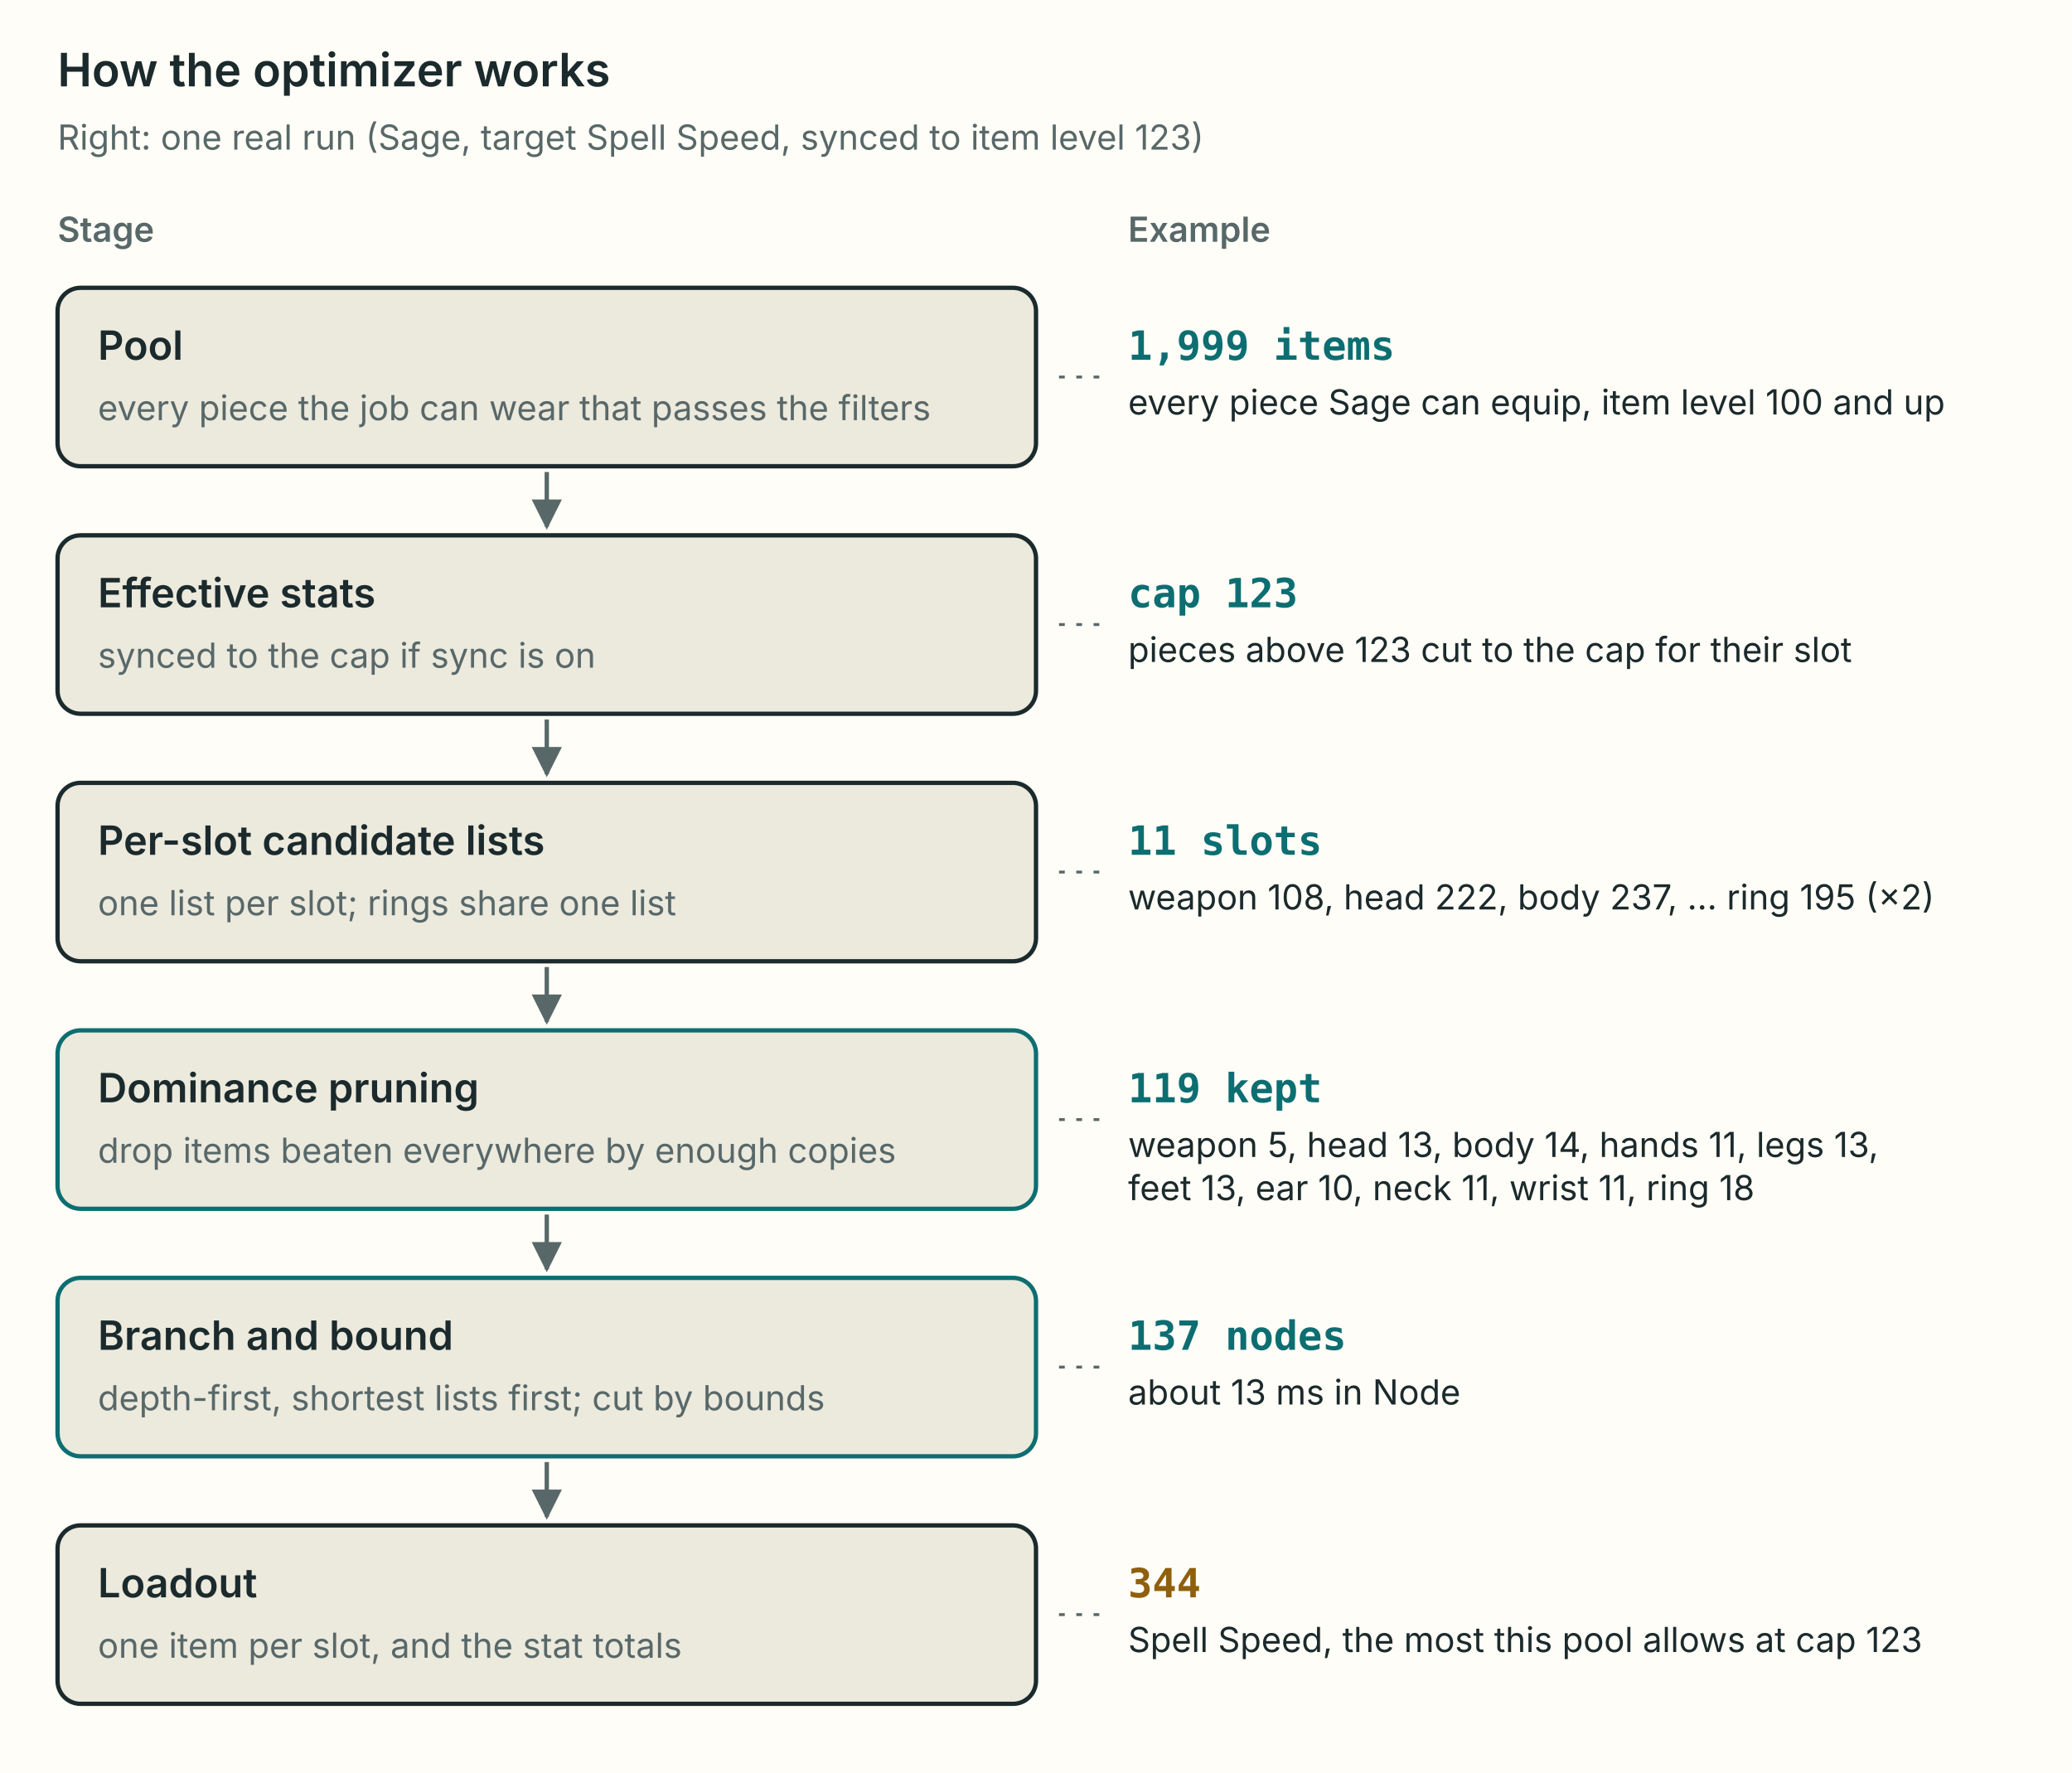
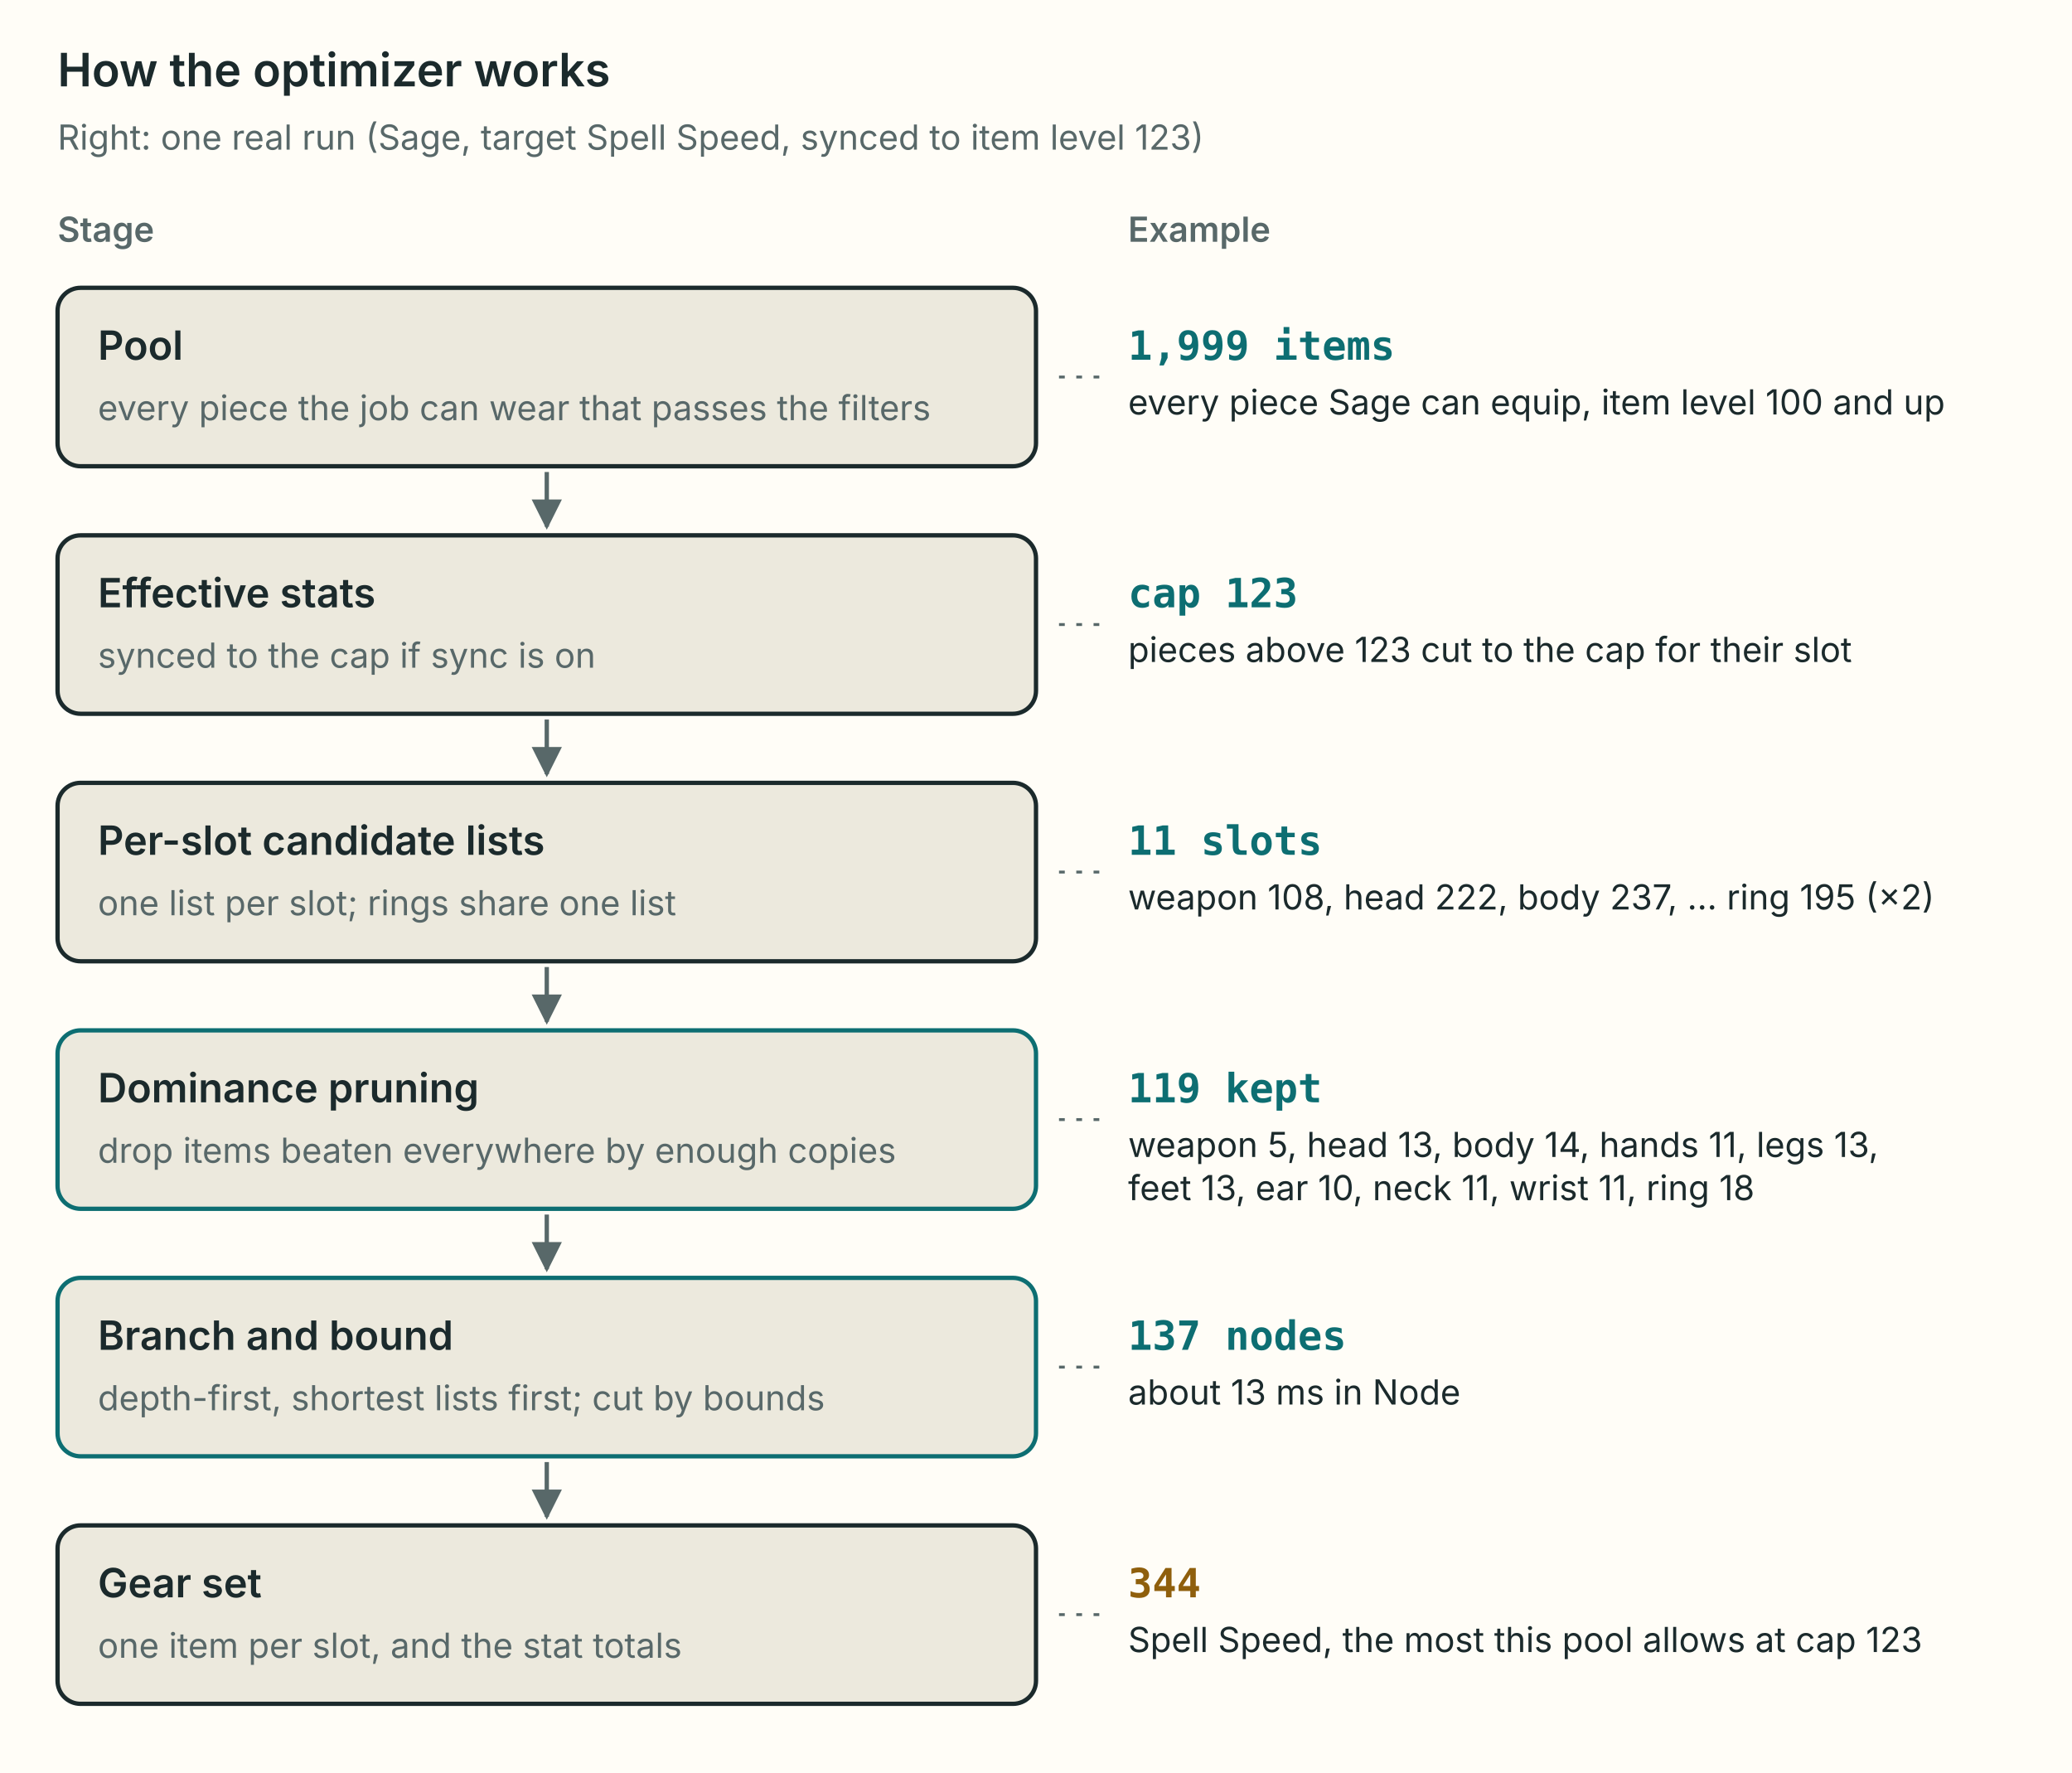
- <svg xmlns="http://www.w3.org/2000/svg" viewBox="0 0 720 616" role="img" aria-label="Optimizer pipeline: pool, effective stats, per-slot candidate lists, dominance pruning, branch and bound, loadout, with numbers for a 1,999-item Sage pool synced to item level 123">
+ <svg xmlns="http://www.w3.org/2000/svg" viewBox="0 0 720 616" role="img" aria-label="Optimizer pipeline: pool, effective stats, per-slot candidate lists, dominance pruning, branch and bound, gear set, with numbers for a 1,999-item Sage pool synced to item level 123">
  <style>
  .bg { fill: #fffdf7; }
  .box { fill: #ece9dd; stroke: #1b2a2c; stroke-width: 1.5; }
  .box-good { fill: #ece9dd; stroke: #25773a; stroke-width: 1.5; }
  .box-bad { fill: #ece9dd; stroke: #b0402c; stroke-width: 1.5; stroke-dasharray: 5 4; }
  .box-accent { fill: #ece9dd; stroke: #0d6e72; stroke-width: 1.5; }
  .fg { fill: #1b2a2c; }
  .muted { fill: #586869; }
  .accent { fill: #0d6e72; }
  .gold { fill: #8f5f0c; }
  .bad { fill: #b0402c; }
  .good { fill: #25773a; }
  .s-fg { stroke: #1b2a2c; }
  .s-muted { stroke: #586869; }
  .s-accent { stroke: #0d6e72; }
  .s-bad { stroke: #b0402c; }
  .s-good { stroke: #25773a; }
  text { font-family: system-ui, -apple-system, "Segoe UI", sans-serif; font-size: 14px; }
  .num { font-family: ui-monospace, Consolas, monospace; }
  .small { font-size: 12px; }
  .title { font-size: 16px; font-weight: 600; }
  .b { font-weight: 600; }
  @media (prefers-color-scheme: dark) {
    .bg { fill: #142023; }
    .box { fill: #1b2b2e; stroke: #e5eeed; }
    .box-good { fill: #1b2b2e; stroke: #6cc788; }
    .box-bad { fill: #1b2b2e; stroke: #f08a74; }
    .box-accent { fill: #1b2b2e; stroke: #4cc2b6; }
    .fg { fill: #e5eeed; }
    .muted { fill: #92a5a5; }
    .accent { fill: #4cc2b6; }
    .gold { fill: #e2b659; }
    .bad { fill: #f08a74; }
    .good { fill: #6cc788; }
    .s-fg { stroke: #e5eeed; }
    .s-muted { stroke: #92a5a5; }
    .s-accent { stroke: #4cc2b6; }
    .s-bad { stroke: #f08a74; }
    .s-good { stroke: #6cc788; }
  }
</style>
  <defs>
    <marker id="arrow" viewBox="0 0 10 10" refX="9" refY="5" markerWidth="7" markerHeight="7" orient="auto-start-reverse">
      <path d="M0,0 L10,5 L0,10 z" class="muted" />
    </marker>
  </defs>
  <rect class="bg" x="0" y="0" width="720" height="616" />
  <text class="title fg" x="20" y="30">How the optimizer works</text>
  <text class="small muted" x="20" y="52">Right: one real run (Sage, target Spell Speed, synced to item level 123)</text>
  <text class="small b muted" x="20" y="84">Stage</text>
  <text class="small b muted" x="392" y="84">Example</text>
  <rect class="box" x="20" y="100" width="340" height="62" rx="8" />
  <text class="fg b" x="34" y="125">Pool</text>
  <text class="small muted" x="34" y="146">every piece the job can wear that passes the filters</text>
  <line class="s-muted" x1="368" y1="131.0" x2="386" y2="131.0" stroke-width="1" stroke-dasharray="2 4" />
  <text class="num accent b" x="392" y="125">1,999 items</text>
  <text class="small fg" x="392" y="144">every piece Sage can equip, item level 100 and up</text>
  <line class="s-muted" x1="190" y1="164" x2="190" y2="183" stroke-width="1.5" marker-end="url(#arrow)" />
  <rect class="box" x="20" y="186" width="340" height="62" rx="8" />
  <text class="fg b" x="34" y="211">Effective stats</text>
  <text class="small muted" x="34" y="232">synced to the cap if sync is on</text>
  <line class="s-muted" x1="368" y1="217.0" x2="386" y2="217.0" stroke-width="1" stroke-dasharray="2 4" />
  <text class="num accent b" x="392" y="211">cap 123</text>
  <text class="small fg" x="392" y="230">pieces above 123 cut to the cap for their slot</text>
  <line class="s-muted" x1="190" y1="250" x2="190" y2="269" stroke-width="1.5" marker-end="url(#arrow)" />
  <rect class="box" x="20" y="272" width="340" height="62" rx="8" />
  <text class="fg b" x="34" y="297">Per-slot candidate lists</text>
  <text class="small muted" x="34" y="318">one list per slot; rings share one list</text>
  <line class="s-muted" x1="368" y1="303.0" x2="386" y2="303.0" stroke-width="1" stroke-dasharray="2 4" />
  <text class="num accent b" x="392" y="297">11 slots</text>
  <text class="small fg" x="392" y="316">weapon 108, head 222, body 237, … ring 195 (×2)</text>
  <line class="s-muted" x1="190" y1="336" x2="190" y2="355" stroke-width="1.5" marker-end="url(#arrow)" />
  <rect class="box-accent" x="20" y="358" width="340" height="62" rx="8" />
  <text class="fg b" x="34" y="383">Dominance pruning</text>
  <text class="small muted" x="34" y="404">drop items beaten everywhere by enough copies</text>
  <line class="s-muted" x1="368" y1="389.0" x2="386" y2="389.0" stroke-width="1" stroke-dasharray="2 4" />
  <text class="num accent b" x="392" y="383">119 kept</text>
  <text class="small fg" x="392" y="402">weapon 5, head 13, body 14, hands 11, legs 13,</text>
  <text class="small fg" x="392" y="417">feet 13, ear 10, neck 11, wrist 11, ring 18</text>
  <line class="s-muted" x1="190" y1="422" x2="190" y2="441" stroke-width="1.5" marker-end="url(#arrow)" />
  <rect class="box-accent" x="20" y="444" width="340" height="62" rx="8" />
  <text class="fg b" x="34" y="469">Branch and bound</text>
  <text class="small muted" x="34" y="490">depth-first, shortest lists first; cut by bounds</text>
  <line class="s-muted" x1="368" y1="475.0" x2="386" y2="475.0" stroke-width="1" stroke-dasharray="2 4" />
  <text class="num accent b" x="392" y="469">137 nodes</text>
  <text class="small fg" x="392" y="488">about 13 ms in Node</text>
  <line class="s-muted" x1="190" y1="508" x2="190" y2="527" stroke-width="1.5" marker-end="url(#arrow)" />
  <rect class="box" x="20" y="530" width="340" height="62" rx="8" />
-   <text class="fg b" x="34" y="555">Loadout</text>
+   <text class="fg b" x="34" y="555">Gear set</text>
  <text class="small muted" x="34" y="576">one item per slot, and the stat totals</text>
  <line class="s-muted" x1="368" y1="561.0" x2="386" y2="561.0" stroke-width="1" stroke-dasharray="2 4" />
  <text class="num gold b" x="392" y="555">344</text>
  <text class="small fg" x="392" y="574">Spell Speed, the most this pool allows at cap 123</text>
</svg>
